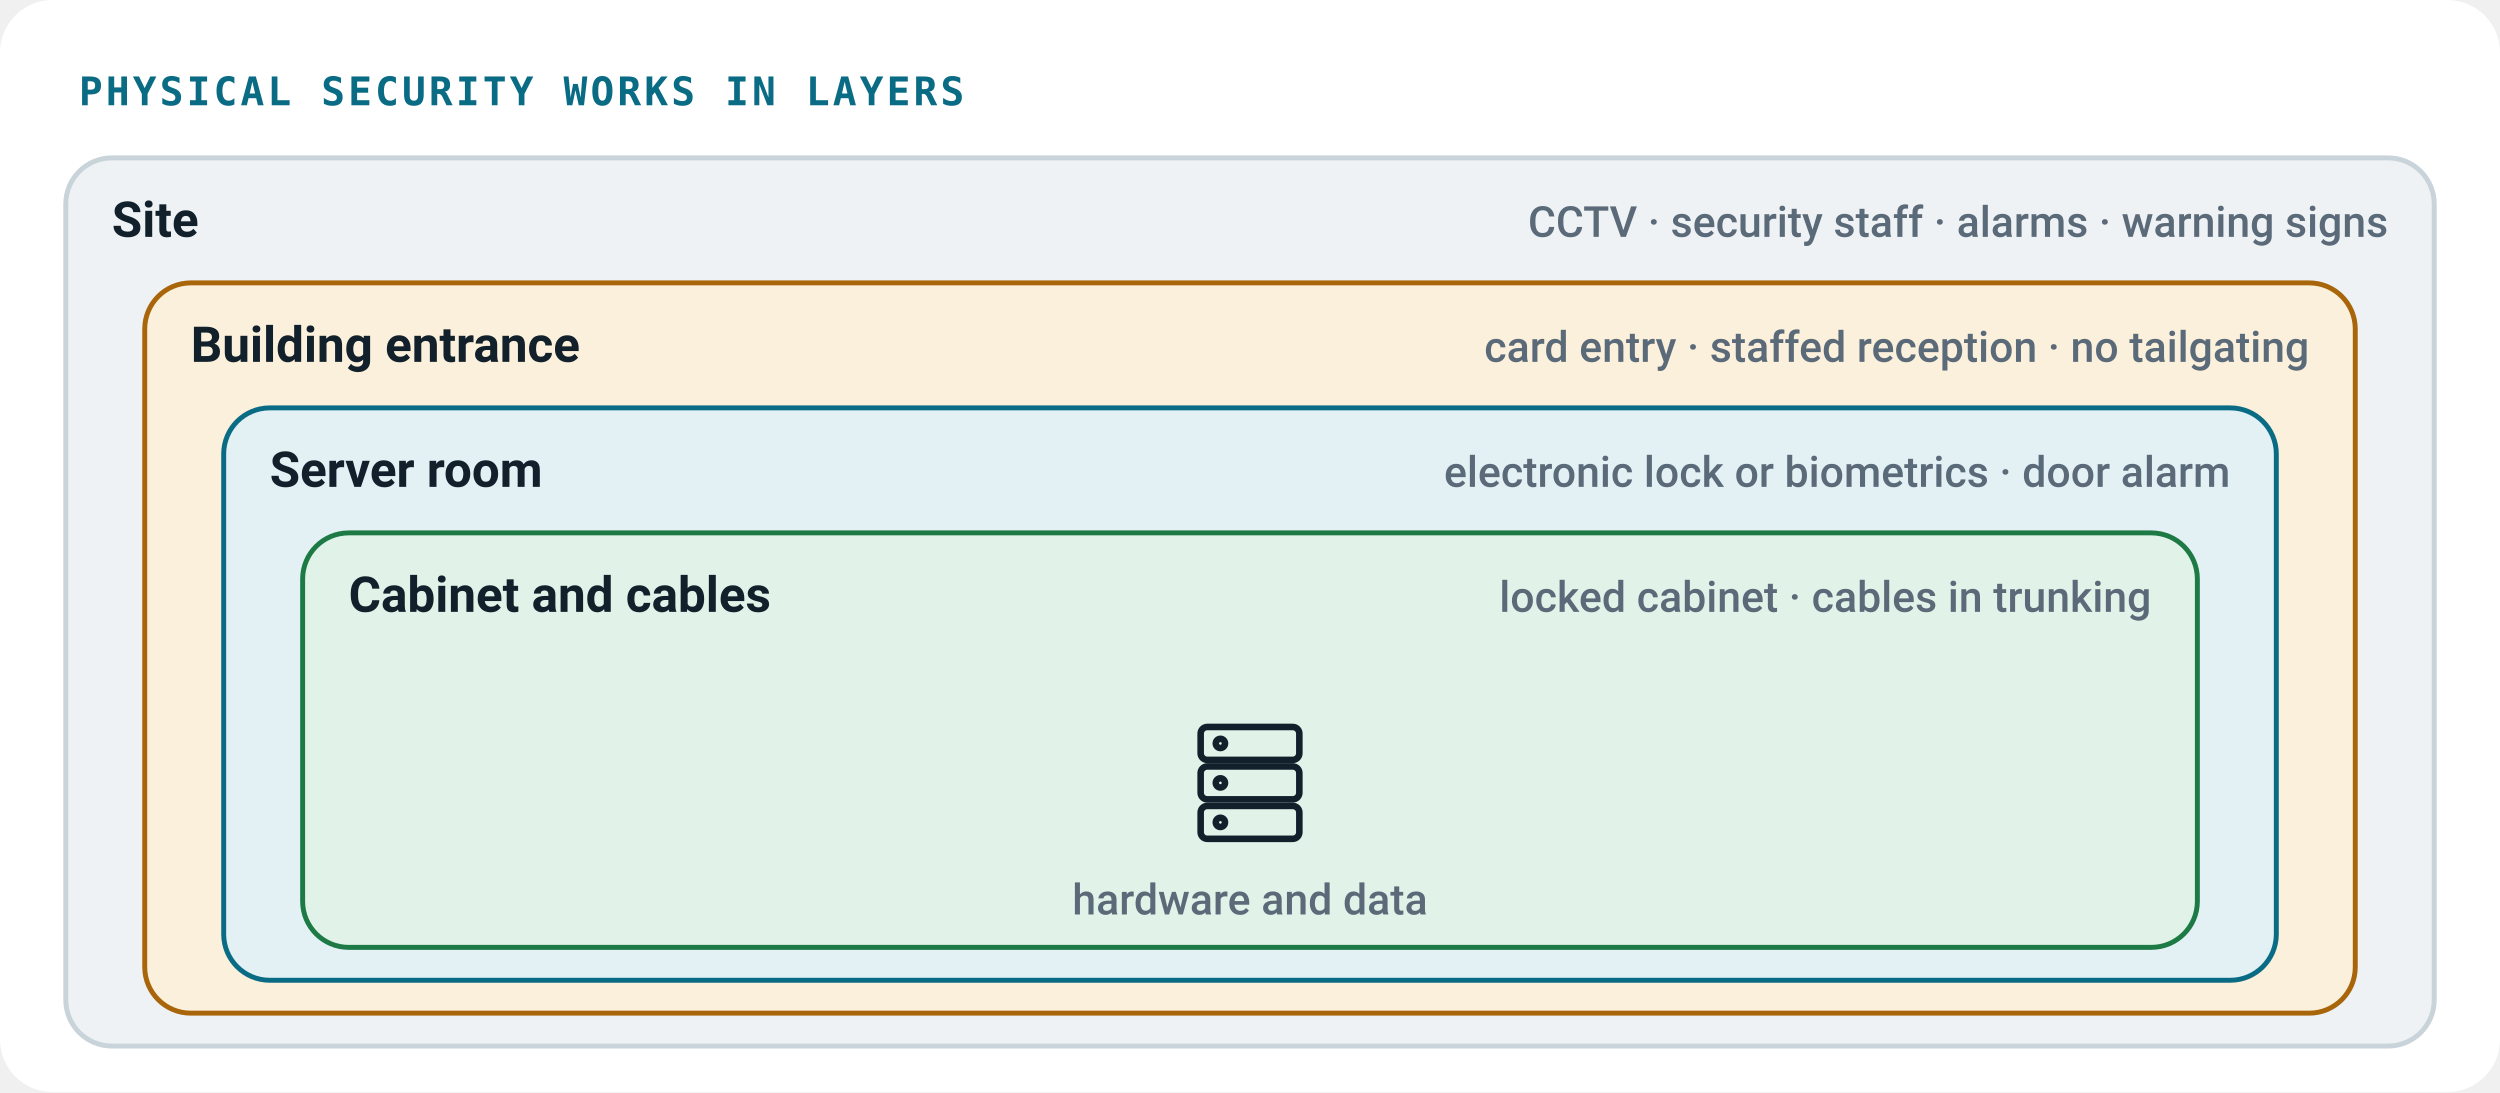
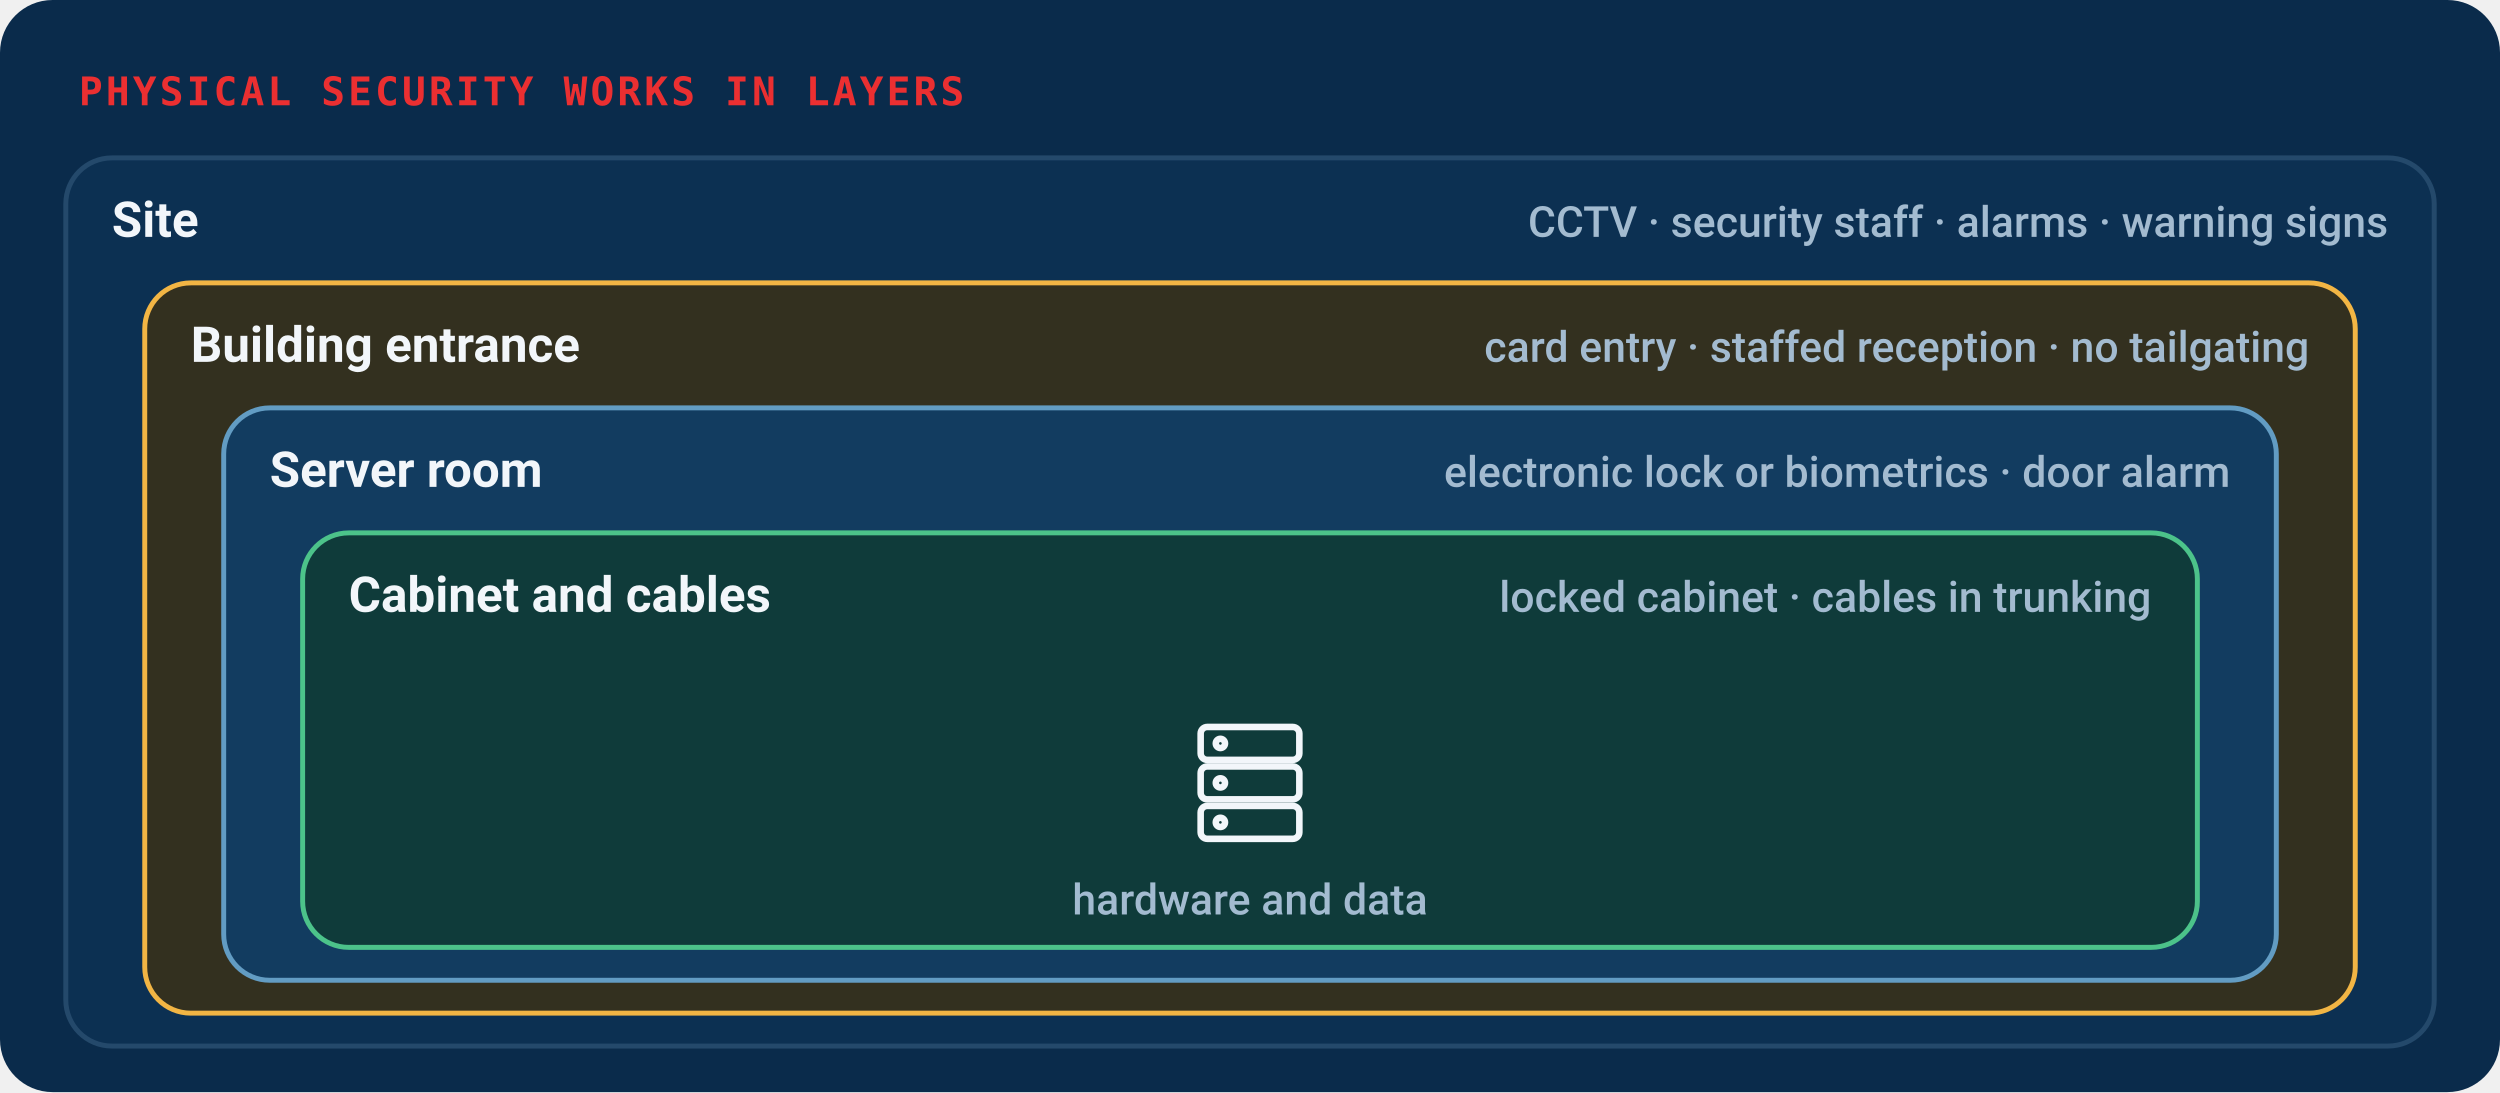
<svg xmlns="http://www.w3.org/2000/svg" viewBox="0 0 760 332" width="760" height="332" role="img" aria-labelledby="t d">
  <style>
- .bg{fill:#ffffff}
- .t{font:600 15px system-ui,-apple-system,'Segoe UI',Roboto,sans-serif;fill:#12202b}
- .tb{font:700 17px system-ui,-apple-system,'Segoe UI',Roboto,sans-serif;fill:#12202b}
- .s{font:500 13px system-ui,-apple-system,'Segoe UI',Roboto,sans-serif;fill:#5b6a78}
- .m{font:600 13px ui-monospace,Menlo,Consolas,monospace;fill:#12202b}
- .h{font:700 12px ui-monospace,Menlo,Consolas,monospace;fill:#0a6b84;letter-spacing:.08em}
+ .bg{fill:#0a2b4b}
+ .t{font:600 15px system-ui,-apple-system,'Segoe UI',Roboto,sans-serif;fill:#f2f6fa}
+ .tb{font:700 17px system-ui,-apple-system,'Segoe UI',Roboto,sans-serif;fill:#f2f6fa}
+ .s{font:500 13px system-ui,-apple-system,'Segoe UI',Roboto,sans-serif;fill:#a3bbd0}
+ .m{font:600 13px ui-monospace,Menlo,Consolas,monospace;fill:#f2f6fa}
+ .h{font:700 12px ui-monospace,Menlo,Consolas,monospace;fill:#eb2f31;letter-spacing:.08em}
.w{fill:#ffffff}
- .box{fill:#f3f8fa;stroke:#a9bfca;stroke-width:1.5}
- .acc{fill:#e3f1f5;stroke:#0a6b84;stroke-width:1.5}
- .bad{fill:#fbe5e3;stroke:#b3302b;stroke-width:1.5}
- .good{fill:#e1f3e8;stroke:#1d7a45;stroke-width:1.5}
- .amb{fill:#fbf0dc;stroke:#a8650a;stroke-width:1.5}
- .dim{fill:#eef2f4;stroke:#c9d3da;stroke-width:1.5}
- .solid-acc{fill:#0a6b84}.solid-bad{fill:#b3302b}.solid-good{fill:#1d7a45}.solid-amb{fill:#a8650a}.solid-ink{fill:#12202b}
- .ln{stroke:#5b6a78;stroke-width:2;fill:none}
- .ln-acc{stroke:#0a6b84;stroke-width:2.2;fill:none}
- .ln-bad{stroke:#b3302b;stroke-width:2.2;fill:none}
- .ln-good{stroke:#1d7a45;stroke-width:2.2;fill:none}
+ .box{fill:#0f3557;stroke:#2c5a80;stroke-width:1.5}
+ .acc{fill:#123c60;stroke:#629cc3;stroke-width:1.5}
+ .bad{fill:#3d1a2c;stroke:#ff5a5c;stroke-width:1.5}
+ .good{fill:#0f3b3a;stroke:#4cc38a;stroke-width:1.5}
+ .amb{fill:#33301f;stroke:#f2b544;stroke-width:1.5}
+ .dim{fill:#0c3052;stroke:#24496b;stroke-width:1.5}
+ .solid-acc{fill:#629cc3}.solid-bad{fill:#eb2f31}.solid-good{fill:#2f9a5f}.solid-amb{fill:#c98f22}.solid-ink{fill:#f2f6fa}
+ .ln{stroke:#a3bbd0;stroke-width:2;fill:none}
+ .ln-acc{stroke:#629cc3;stroke-width:2.2;fill:none}
+ .ln-bad{stroke:#ff5a5c;stroke-width:2.2;fill:none}
+ .ln-good{stroke:#4cc38a;stroke-width:2.2;fill:none}
.dash{stroke-dasharray:6 5}
- .tx-acc{fill:#0a6b84}.tx-bad{fill:#b3302b}.tx-good{fill:#1d7a45}.tx-amb{fill:#a8650a}
- .ic{fill:none;stroke:#12202b;stroke-width:2;stroke-linecap:round;stroke-linejoin:round}
- .ic-bad{fill:none;stroke:#b3302b;stroke-width:2;stroke-linecap:round;stroke-linejoin:round}
- .ic-acc{fill:none;stroke:#0a6b84;stroke-width:2;stroke-linecap:round;stroke-linejoin:round}
- .mk-ln{fill:#5b6a78}.mk-acc{fill:#0a6b84}.mk-bad{fill:#b3302b}.mk-good{fill:#1d7a45}
- @media (prefers-color-scheme: dark){
- .bg{fill:#15202a}
- .t,.tb,.m{fill:#e6edf3}.s{fill:#98a8b6}.h{fill:#4fb6cf}
- .box{fill:#192632;stroke:#3a4c5a}.acc{fill:#143440;stroke:#4fb6cf}.bad{fill:#3c1d1b;stroke:#ef7c76}
- .good{fill:#15352a;stroke:#5cc98a}.amb{fill:#392b13;stroke:#e2a645}.dim{fill:#1b2833;stroke:#34444f}
- .solid-acc{fill:#2f8fa8}.solid-bad{fill:#c9534d}.solid-good{fill:#2f9a5f}.solid-amb{fill:#b97c1e}.solid-ink{fill:#e6edf3}
- .ln{stroke:#98a8b6}.ln-acc{stroke:#4fb6cf}.ln-bad{stroke:#ef7c76}.ln-good{stroke:#5cc98a}
- .tx-acc{fill:#4fb6cf}.tx-bad{fill:#ef7c76}.tx-good{fill:#5cc98a}.tx-amb{fill:#e2a645}
- .ic{stroke:#e6edf3}.ic-bad{stroke:#ef7c76}.ic-acc{stroke:#4fb6cf}
- .mk-ln{fill:#98a8b6}.mk-acc{fill:#4fb6cf}.mk-bad{fill:#ef7c76}.mk-good{fill:#5cc98a}
- }
+ .tx-acc{fill:#629cc3}.tx-bad{fill:#ff5a5c}.tx-good{fill:#4cc38a}.tx-amb{fill:#f2b544}
+ .ic{fill:none;stroke:#f2f6fa;stroke-width:2;stroke-linecap:round;stroke-linejoin:round}
+ .ic-bad{fill:none;stroke:#ff5a5c;stroke-width:2;stroke-linecap:round;stroke-linejoin:round}
+ .ic-acc{fill:none;stroke:#629cc3;stroke-width:2;stroke-linecap:round;stroke-linejoin:round}
+ .mk-ln{fill:#a3bbd0}.mk-acc{fill:#629cc3}.mk-bad{fill:#ff5a5c}.mk-good{fill:#4cc38a}
</style>
  <defs>
    <marker id="a-ln" viewBox="0 0 10 10" refX="9" refY="5" markerWidth="7" markerHeight="7" orient="auto-start-reverse">
      <path d="M0 0 10 5 0 10z" class="mk-ln" />
    </marker>
    <marker id="a-acc" viewBox="0 0 10 10" refX="9" refY="5" markerWidth="7" markerHeight="7" orient="auto-start-reverse">
      <path d="M0 0 10 5 0 10z" class="mk-acc" />
    </marker>
    <marker id="a-bad" viewBox="0 0 10 10" refX="9" refY="5" markerWidth="7" markerHeight="7" orient="auto-start-reverse">
      <path d="M0 0 10 5 0 10z" class="mk-bad" />
    </marker>
    <marker id="a-good" viewBox="0 0 10 10" refX="9" refY="5" markerWidth="7" markerHeight="7" orient="auto-start-reverse">
      <path d="M0 0 10 5 0 10z" class="mk-good" />
    </marker>
  </defs>
  <rect class="bg" width="760" height="332" rx="16" />
  <text x="24" y="32" class="h" text-anchor="start">PHYSICAL SECURITY WORKS IN LAYERS</text>
  <rect x="20" y="48" width="720" height="270" rx="14" class="dim" />
  <text x="34" y="72" class="t" text-anchor="start">Site</text>
  <text x="726" y="72" class="s" text-anchor="end">CCTV · security staff · alarms · warning signs</text>
  <rect x="44" y="86" width="672" height="222" rx="14" class="amb" />
  <text x="58" y="110" class="t" text-anchor="start">Building entrance</text>
  <text x="702" y="110" class="s" text-anchor="end">card entry · staffed reception · no tailgating</text>
  <rect x="68" y="124" width="624" height="174" rx="14" class="acc" />
  <text x="82" y="148" class="t" text-anchor="start">Server room</text>
  <text x="678" y="148" class="s" text-anchor="end">electronic lock or biometrics · door alarm</text>
  <rect x="92" y="162" width="576" height="126" rx="14" class="good" />
  <text x="106" y="186" class="t" text-anchor="start">Cabinet and cables</text>
  <text x="654" y="186" class="s" text-anchor="end">locked cabinet · cables in trunking</text>
  <rect x="365" y="221" width="30" height="10" rx="2" class="ic" />
  <circle cx="371" cy="226" r="1.4" class="ic" />
  <rect x="365" y="233" width="30" height="10" rx="2" class="ic" />
  <circle cx="371" cy="238" r="1.4" class="ic" />
  <rect x="365" y="245" width="30" height="10" rx="2" class="ic" />
  <circle cx="371" cy="250" r="1.4" class="ic" />
  <text x="380" y="278" class="s" text-anchor="middle">hardware and data</text>
</svg>
